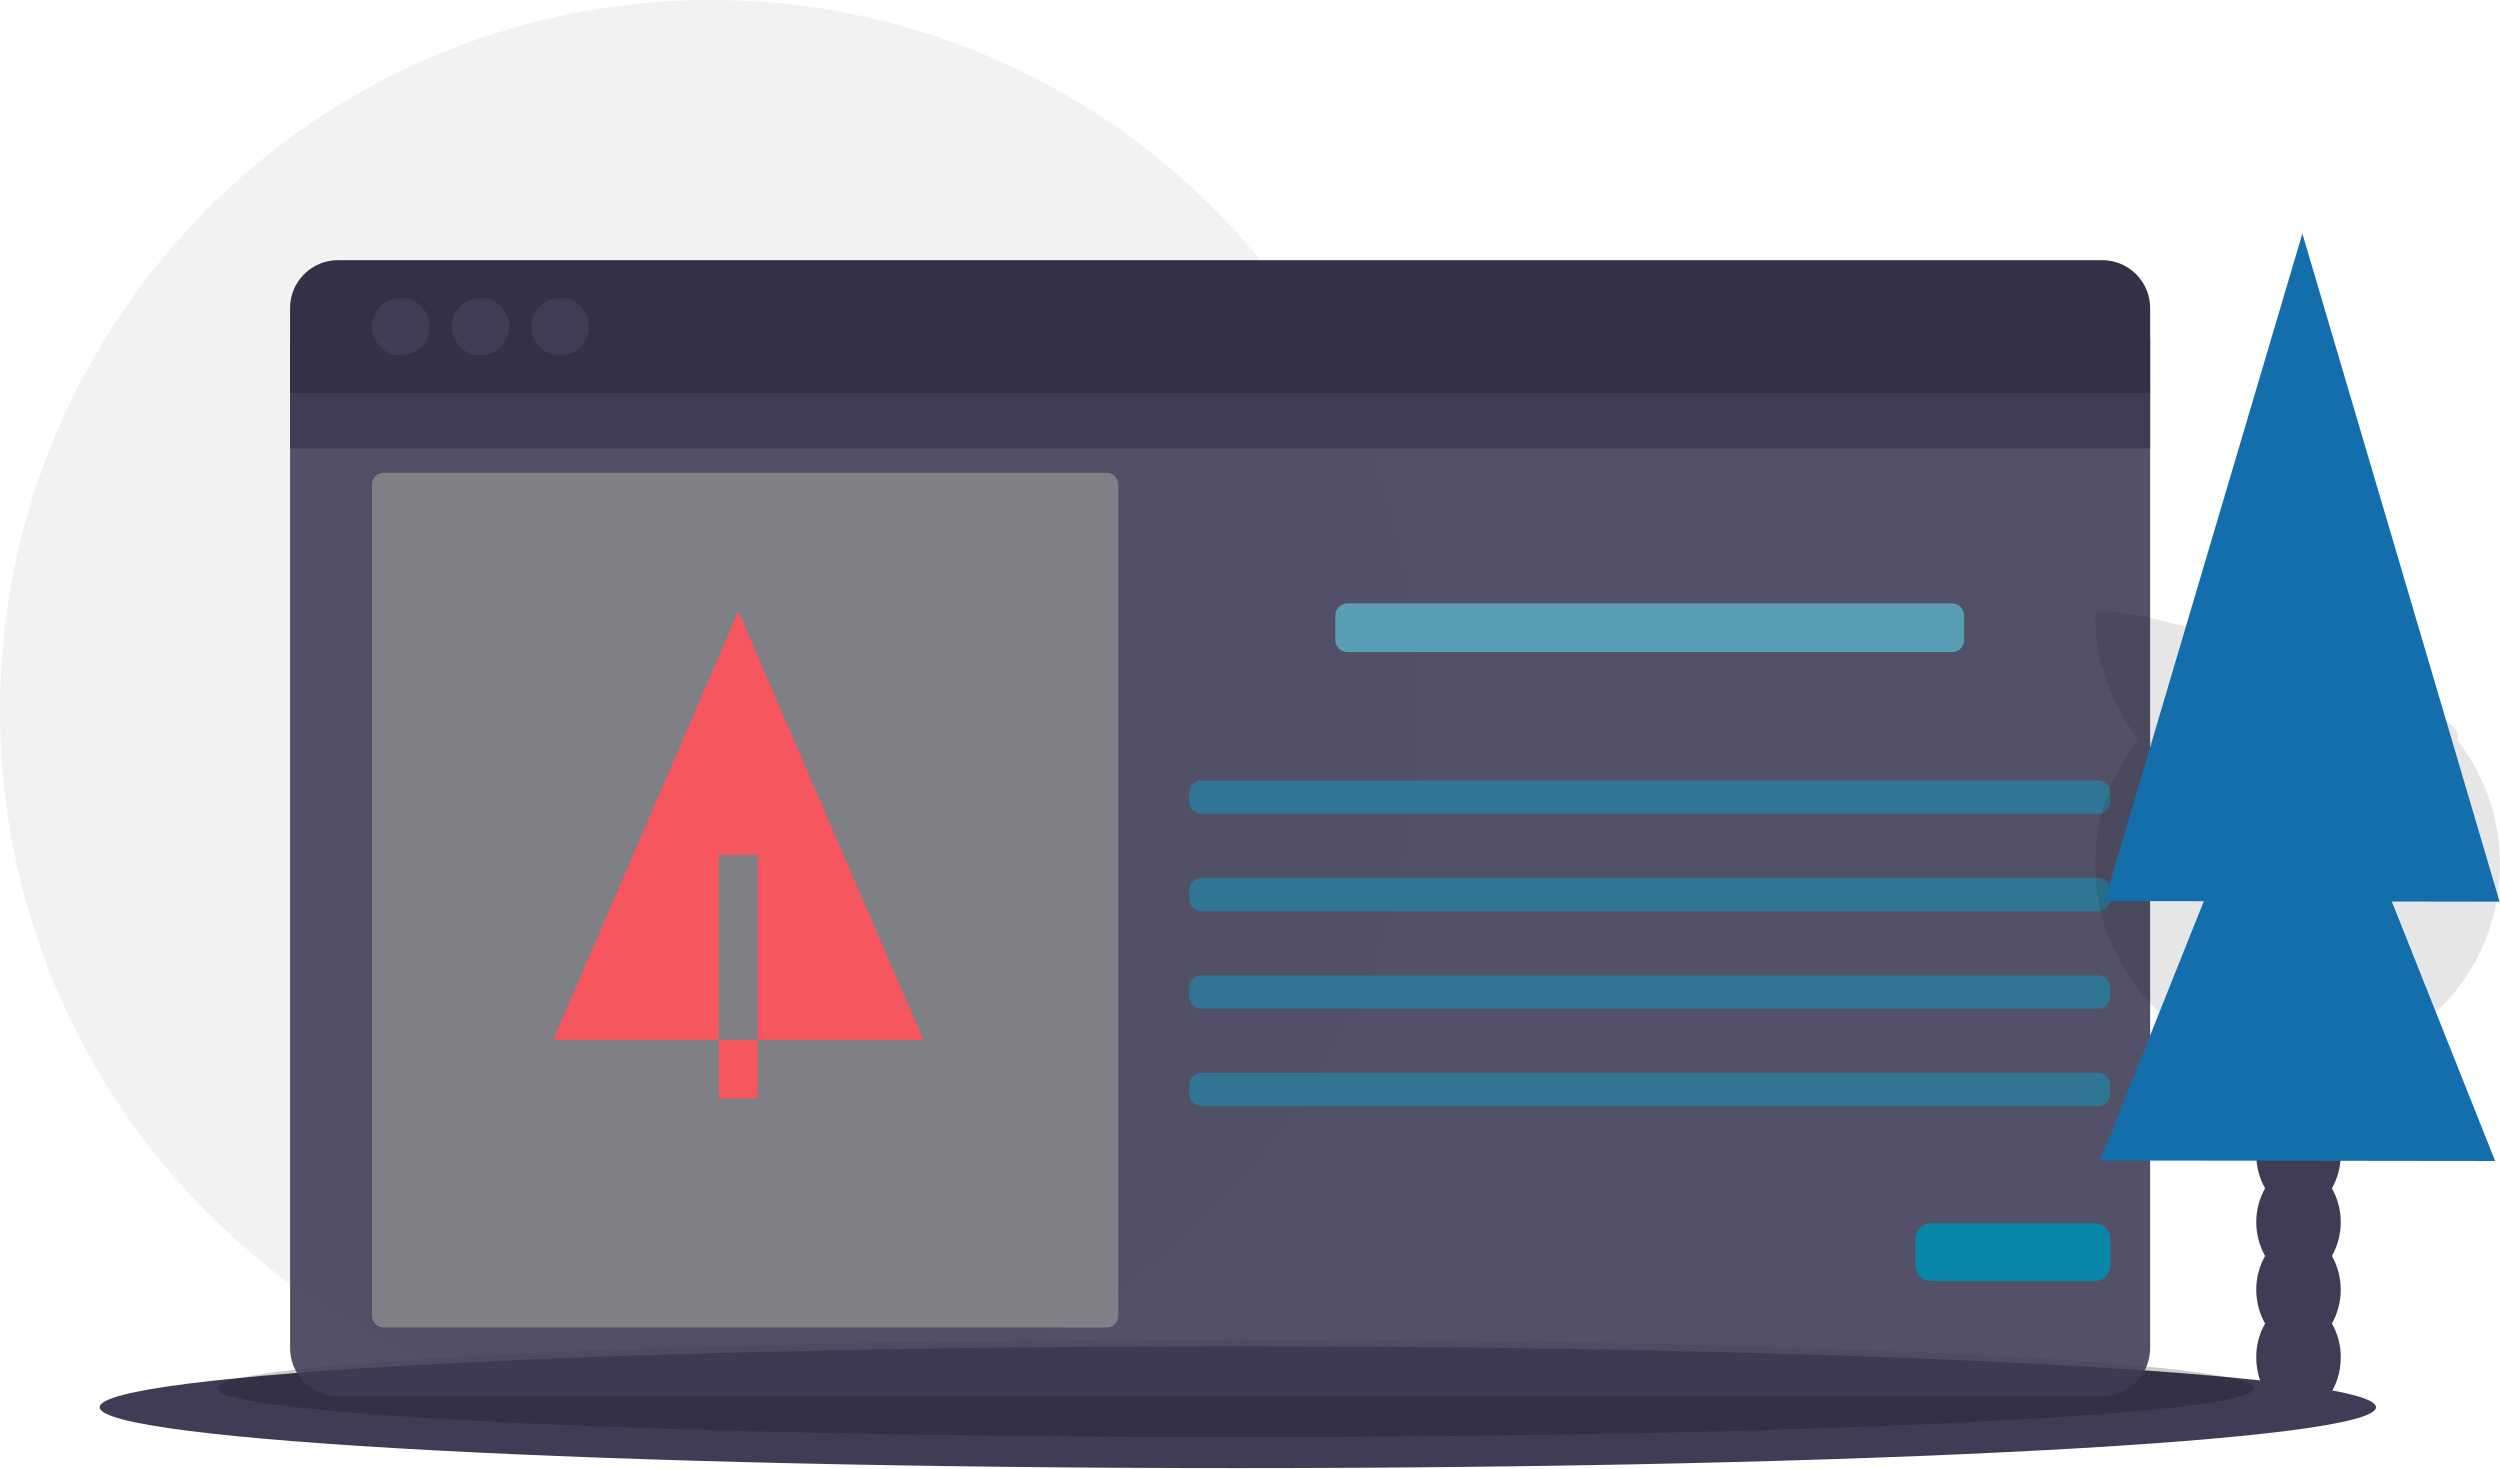
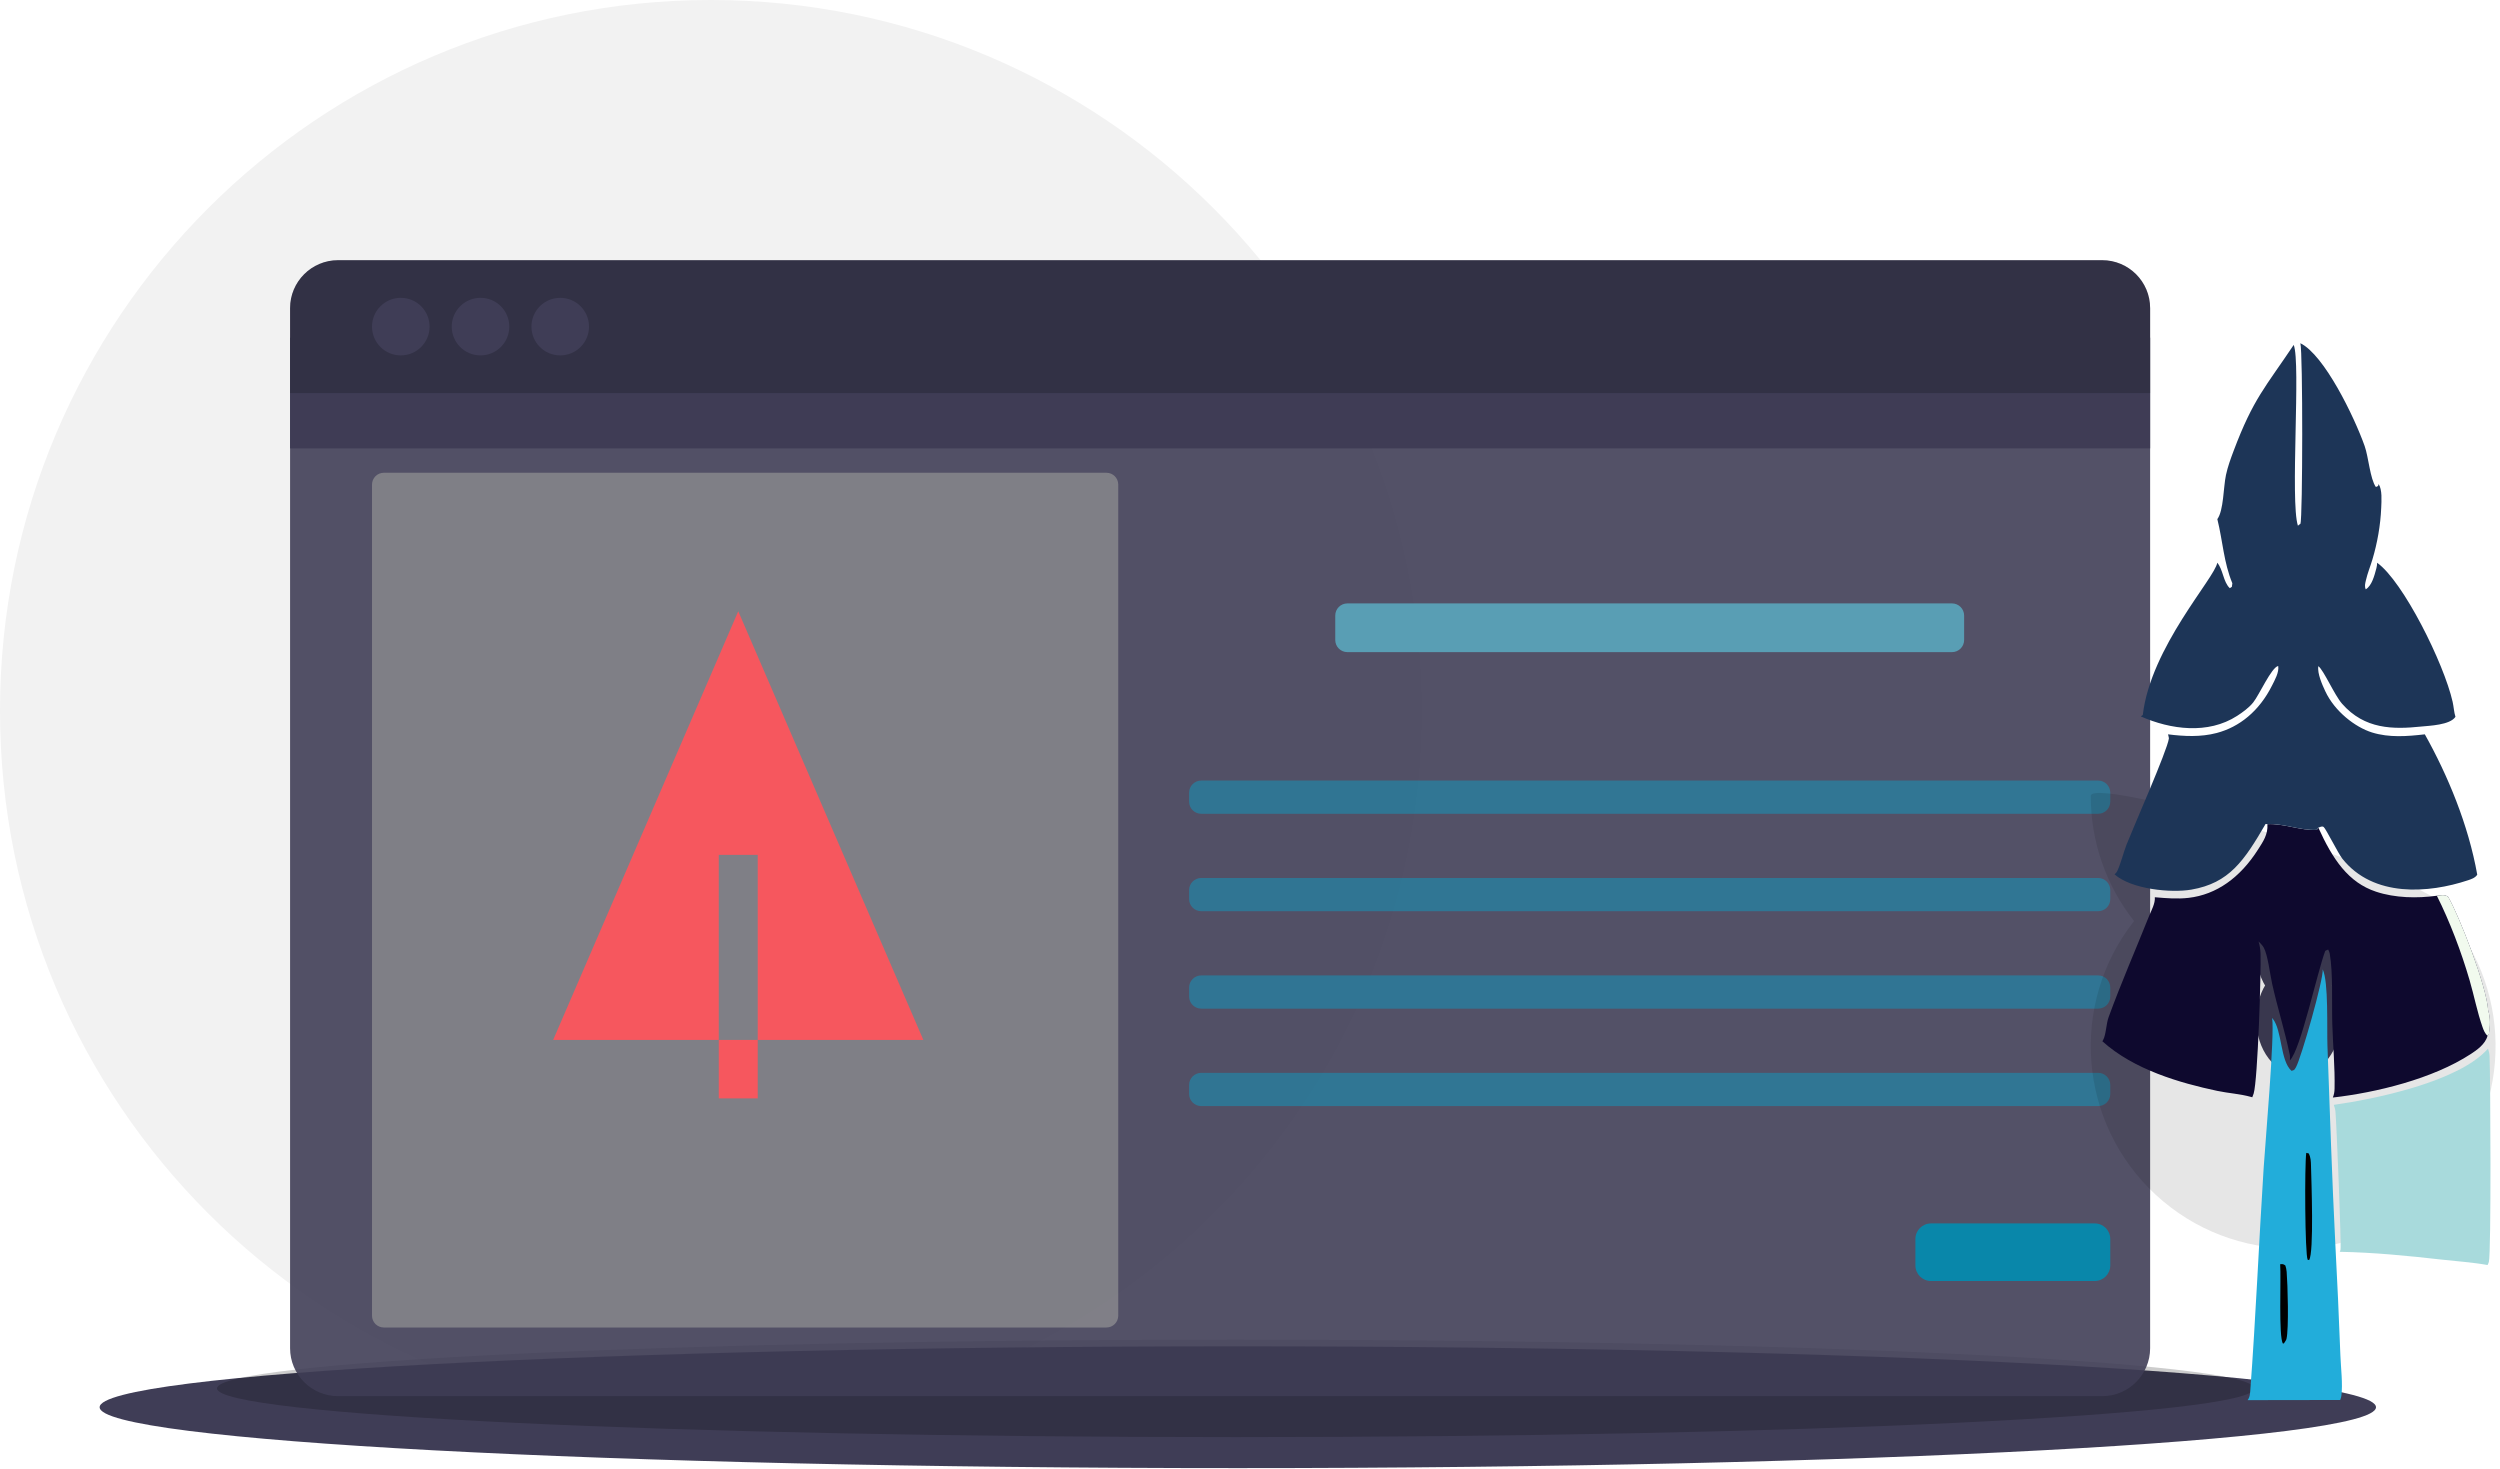
<svg xmlns="http://www.w3.org/2000/svg" width="1129" height="663" viewBox="0 0 1129 663" version="1.1" id="svg29">
  <defs id="defs29" />
  <circle cx="321" cy="321" r="321" fill="#f2f2f2" id="circle1" />
  <ellipse cx="559" cy="635.5" rx="514" ry="27.5" fill="#3f3d56" id="ellipse1" />
  <ellipse cx="558" cy="627" rx="460" ry="22" opacity="0.2" id="ellipse2" />
  <rect x="131" y="152.5" width="840" height="50" fill="#3f3d56" id="rect2" />
  <path d="M166.5,727.33A21.67,21.67,0,0,0,188.17,749H984.83A21.67,21.67,0,0,0,1006.5,727.33V296h-840Z" fill="#3f3d56" id="path2" transform="translate(-35.5 -118.5)" style="fill:#3f3d56;fill-opacity:0.891" />
  <path d="M984.83,236H188.17A21.67,21.67,0,0,0,166.5,257.67V296h840V257.67A21.67,21.67,0,0,0,984.83,236Z" transform="translate(-35.5 -118.5)" fill="#3f3d56" id="path3" />
  <path d="M984.83,236H188.17A21.67,21.67,0,0,0,166.5,257.67V296h840V257.67A21.67,21.67,0,0,0,984.83,236Z" transform="translate(-35.5 -118.5)" opacity="0.2" id="path4" />
  <circle cx="181" cy="147.5" r="13" fill="#3f3d56" id="circle4" />
  <circle cx="217" cy="147.5" r="13" fill="#3f3d56" id="circle5" />
  <circle cx="253" cy="147.5" r="13" fill="#3f3d56" id="circle6" />
  <rect x="168" y="213.5" width="337" height="386" rx="5.335" fill="#606060" id="rect6" style="fill:#979797;fill-opacity:0.655" />
  <g data-v-fde0c5aa="" id="070234ad-d668-4b31-b932-ecc6d708c167" fill="#f6575e" stroke="none" transform="matrix(2.2,0,0,2.2,249.7961,276.0479)">
    <path d="m 33.999,88 h 8 v 12 h -8 z m 42,0 L 38,0 H 37.999 L 0,88 H 33.999 V 50 h 8 v 38 z" id="path2-1" />
  </g>
  <rect x="603" y="272.5" width="284" height="22" rx="5.476" fill="#2e8555" id="rect7" style="fill:#5cbbd2;fill-opacity:0.725" />
  <rect x="537" y="352.5" width="416" height="15" rx="5.476" fill="#2e8555" id="rect8" style="fill:#00aad4;fill-opacity:0.413" />
  <rect x="537" y="396.5" width="416" height="15" rx="5.476" fill="#2e8555" id="rect9" style="fill:#00aad4;fill-opacity:0.418" />
  <rect x="537" y="440.5" width="416" height="15" rx="5.476" fill="#2e8555" id="rect10" style="fill:#00aad4;fill-opacity:0.415" />
  <rect x="537" y="484.5" width="416" height="15" rx="5.476" fill="#2e8555" id="rect11" style="fill:#00aad4;fill-opacity:0.418" />
  <rect x="865" y="552.5" width="88" height="26" rx="7.028" fill="#3ecc5f" id="rect12" style="fill:#008eb3;fill-opacity:0.884" />
-   <path d="M1088.603,624.616a30.114,30.114,0,0,0,3.983-15.266c0-13.797-8.544-24.981-19.083-24.981s-19.083,11.184-19.083,24.981a30.114,30.114,0,0,0,3.983,15.266,31.248,31.248,0,0,0,0,30.532,31.248,31.248,0,0,0,0,30.532,31.248,31.248,0,0,0,0,30.532,30.114,30.114,0,0,0-3.983,15.266c0,13.797,8.544,24.981,19.083,24.981s19.083-11.184,19.083-24.981a30.114,30.114,0,0,0-3.983-15.266,31.248,31.248,0,0,0,0-30.532,31.248,31.248,0,0,0,0-30.532,31.248,31.248,0,0,0,0-30.532Z" transform="translate(-35.5 -118.5)" fill="#3f3d56" id="path12" />
  <ellipse cx="1038.003" cy="460.318" rx="19.083" ry="24.981" fill="#3f3d56" id="ellipse12" />
  <ellipse cx="1038.003" cy="429.786" rx="19.083" ry="24.981" fill="#3f3d56" id="ellipse13" />
-   <path d="M981.688,395.859a91.013,91.013,0,0,0,19.561,56.514,91.406,91.406,0,1,0,143.689,0C1157.19,436.821,981.688,385.6,981.688,395.859Z" transform="translate(-35.5 -118.5)" opacity="0.1" id="path14" />
-   <path style="fill:#156eac;fill-opacity:1" id="path6" d="m 833.739,106.094 -88.944,-6.7 -88.944,-6.7 50.274,-73.677 50.274,-73.677 38.67,80.377 z" transform="matrix(0.997239,-0.1074376,0.07425866,1.442808,287.4956,460.8058)" />
-   <path style="fill:#156eac;fill-opacity:1" id="path7" d="m 833.739,106.094 -88.944,-6.7 -88.944,-6.7 50.274,-73.677 50.274,-73.677 38.67,80.377 z" transform="matrix(0.997239,-0.1449442,0.07425866,1.946494,289.4974,321.5347)" />
+   <path d="m 944.187,359.432 a 91.013,91.013 0 0 0 19.561,56.514 91.406,91.406 0 1 0 143.689,0 C 1119.688,400.393 944.187,349.173 944.187,359.432 Z" opacity="0.1" id="path14" />
+   <g id="g1" transform="matrix(1,0,0,1.321443,475.4211,-44.53443)">
+     <path d="m 578.516,411.279 c 18.178,-1.916 56.515,-7.845 69.656,-19.224 0.382,0.864 0.641,1.693 0.693,2.638 0.414,7.576 0.79,67.239 -0.317,70.262 -0.142,0.385 -0.356,0.732 -0.583,1.069 -6.823,-0.936 -13.847,-1.266 -20.709,-1.854 -15.355,-1.316 -30.633,-2.451 -46.053,-2.668 0.162,-0.3 0.24,-0.401 0.337,-0.705 0.479,-1.489 -1.787,-43.027 -2.266,-47.171 -0.097,-0.821 -0.414,-1.604 -0.757,-2.349 z" fill="#a8dadc" id="path24" style="stroke-width:0.647" />
+     <path d="m 550.68,381.599 c 0.084,0.071 0.168,0.137 0.246,0.212 4.337,4.1 3.327,14.308 8.474,17.837 1.23,-0.206 1.308,-0.239 2.052,-1.244 2.324,-3.114 12.533,-30.208 12.06,-33.42 2.693,4.205 1.858,20.299 2.136,26.037 1.088,22.429 2.026,44.833 3.528,67.239 q 1.359,19.34 2.33,38.705 c 0.207,4.186 1.133,9.704 0.434,13.747 -0.097,0.534 -0.291,0.95 -0.531,1.431 l -41.787,0.05 c 0.24,-0.249 0.194,-0.183 0.427,-0.535 0.505,-0.753 0.641,-1.534 0.732,-2.418 2.512,-25.429 3.917,-50.956 6.066,-76.413 0.706,-8.347 5.017,-45.392 3.832,-51.226 z" fill="#22adda" id="path25" style="stroke-width:0.647" />
+     <path d="m 554.305,465.743 c 1.016,-0.062 1.437,-0.106 2.343,0.444 0.311,0.714 0.498,1.405 0.589,2.181 0.46,4.067 1.042,19.607 -0.104,22.971 -0.136,0.389 -0.835,1.084 -1.113,1.441 l -0.46,0.089 c -2.026,-2.17 -0.783,-22.329 -1.256,-27.125 z" id="path26" style="stroke-width:0.647" />
+     <path d="m 566.087,427.692 1.088,0.176 c 0.971,1.367 0.997,2.679 1.055,4.339 0.175,5.074 1.379,29.7 -0.855,32.116 l -0.647,-0.091 c -1.256,-1.867 -1.424,-32.245 -0.641,-36.541 z" id="path27" style="stroke-width:0.647" />
+     <path d="m 548.543,315.358 c 7.522,-0.292 14.896,2.27 22.321,1.952 l 0.68,-0.758 c 6.448,10.712 13.4,18.718 26.076,21.889 8.662,2.168 18.56,2.29 27.403,1.381 1.955,-0.141 3.334,-0.533 5.108,0.346 5.024,6.506 17.408,30.582 18.074,38.794 1.107,2.605 0.893,5.491 0.317,8.206 l -0.57,0.508 c -1.01,2.912 -4.965,4.946 -7.555,6.227 -17.252,8.538 -42.933,13.213 -62.308,14.88 0.518,-0.984 0.744,-1.873 0.777,-2.979 0.214,-7.332 -0.732,-14.844 -1.023,-22.182 -0.278,-6.873 0.375,-17.617 -1.165,-24.063 -0.129,-0.557 -0.382,-0.886 -0.699,-1.348 -0.479,0.089 -0.874,0.273 -1.321,0.46 -3.683,7.41 -11.063,33.719 -15.964,37.412 0.058,-0.671 0.091,-1.39 -0.091,-2.047 -2.208,-8.129 -5.567,-16.052 -7.937,-24.188 -0.939,-3.234 -1.974,-9.853 -3.781,-12.32 -0.583,-0.795 -1.573,-1.481 -2.343,-2.092 0.55,1.374 0.829,2.71 0.9,4.194 0.291,6.295 -1.249,43.21 -3.114,47.795 -0.181,0.438 -0.395,0.857 -0.621,1.27 l -0.447,-0.098 c -5.03,-1.077 -10.293,-1.275 -15.388,-2.093 -16.916,-2.717 -37.657,-7.252 -51.873,-16.957 0.097,-0.118 0.207,-0.229 0.298,-0.353 1.411,-1.91 1.398,-5.528 2.525,-7.858 5.619,-11.677 12.196,-23.041 18.243,-34.517 0.978,-1.85 2.907,-4.414 2.628,-6.488 5.101,0.33 10.177,0.656 15.278,0.208 12.559,-1.102 23.253,-6.884 31.358,-16.539 2.214,-2.636 4.525,-5.075 4.214,-8.64 z" fill="#0e092e" id="path33" style="stroke-width:0.647" />
+     <path d="m 625.061,339.819 c 1.955,-0.141 3.334,-0.533 5.108,0.346 5.024,6.506 17.408,30.582 18.074,38.794 1.107,2.605 0.893,5.491 0.317,8.206 l -0.57,0.508 c -1.178,-0.68 -1.774,-1.841 -2.33,-3.029 -2.356,-5.048 -3.794,-10.734 -5.813,-15.953 -3.768,-9.769 -8.966,-20.131 -14.786,-28.872 z" fill="#f1faee" id="path34" style="stroke-width:0.647" />
+     <path d="m 563.433,151 c 10.811,3.983 24.328,25.132 29.021,35.13 1.774,3.779 2.421,11.154 5.075,14.008 l 1.003,-0.351 0.22,-0.659 c 1.703,1.889 1.308,5.702 1.185,8.102 -0.317,5.97 -1.774,12.106 -3.968,17.658 -0.932,2.367 -2.227,4.717 -2.952,7.146 -0.35,1.167 -0.686,1.989 -0.065,3.079 2.758,-1.298 3.871,-4.564 4.816,-7.25 0.227,-0.649 0.298,-1.16 0.324,-1.841 11.756,6.345 30.18,34.392 34.096,47.531 0.479,1.597 0.628,3.641 1.275,5.115 -2.415,2.825 -11.84,3.044 -15.401,3.325 -12.682,1 -25.59,1.008 -35.799,-7.788 -3.463,-2.983 -8.196,-11.356 -10.714,-12.85 -0.576,2.48 1.858,6.519 3.127,8.577 4.24,6.883 13.485,12.289 21.123,14.093 7.755,1.83 15.97,1.314 23.829,0.632 10.332,13.944 19.693,30.951 23.674,47.966 -0.926,1.123 -2.842,1.57 -4.214,1.916 -17.595,4.431 -42.732,6.008 -56.767,-7.444 -1.787,-1.715 -7.49,-10.335 -8.377,-10.772 -0.796,-0.393 -1.58,0.021 -2.415,0.226 l -0.68,0.758 c -7.425,0.318 -14.799,-2.244 -22.321,-1.952 l -0.809,-0.072 c -9.665,12.594 -16.411,20.21 -33.527,22.446 -9.141,1.195 -27.008,-0.096 -34.686,-5.215 0.473,-0.306 0.945,-0.684 1.249,-1.172 1.618,-2.62 2.738,-6.21 4.188,-9.024 2.9,-5.622 18.346,-32.087 19.104,-36.219 0.045,-0.239 -0.304,-1.154 -0.382,-1.442 7.263,0.695 14.766,0.981 21.958,-0.453 10.261,-2.045 19.22,-7.454 25.04,-16.269 1.185,-1.798 3.211,-4.447 2.758,-6.638 -3.081,0.462 -8.539,9.872 -11.303,12.469 -1.974,1.856 -4.849,3.404 -7.257,4.584 -13.128,6.413 -30.05,4.695 -43.503,0.181 l 0.906,-0.484 c 3.567,-23.204 32.633,-46.863 33.624,-52.034 2.628,2.265 2.674,6.576 5.671,8.696 l 0.926,-0.453 0.22,-1.226 c -3.917,-7.16 -4.311,-14.403 -6.778,-21.924 2.881,-2.953 2.706,-10.9 3.897,-15.076 0.809,-2.849 2.117,-5.547 3.431,-8.192 8.953,-18.02 14.469,-21.883 27.163,-36.269 3.263,6.133 -1.664,53.45 1.897,61.792 l 1.262,-0.75 -0.136,0.257 c 1.068,-2.327 1.126,-58.793 -0.013,-61.869 z" fill="#1d3557" id="path37" style="stroke-width:0.647" />
+   </g>
</svg>
